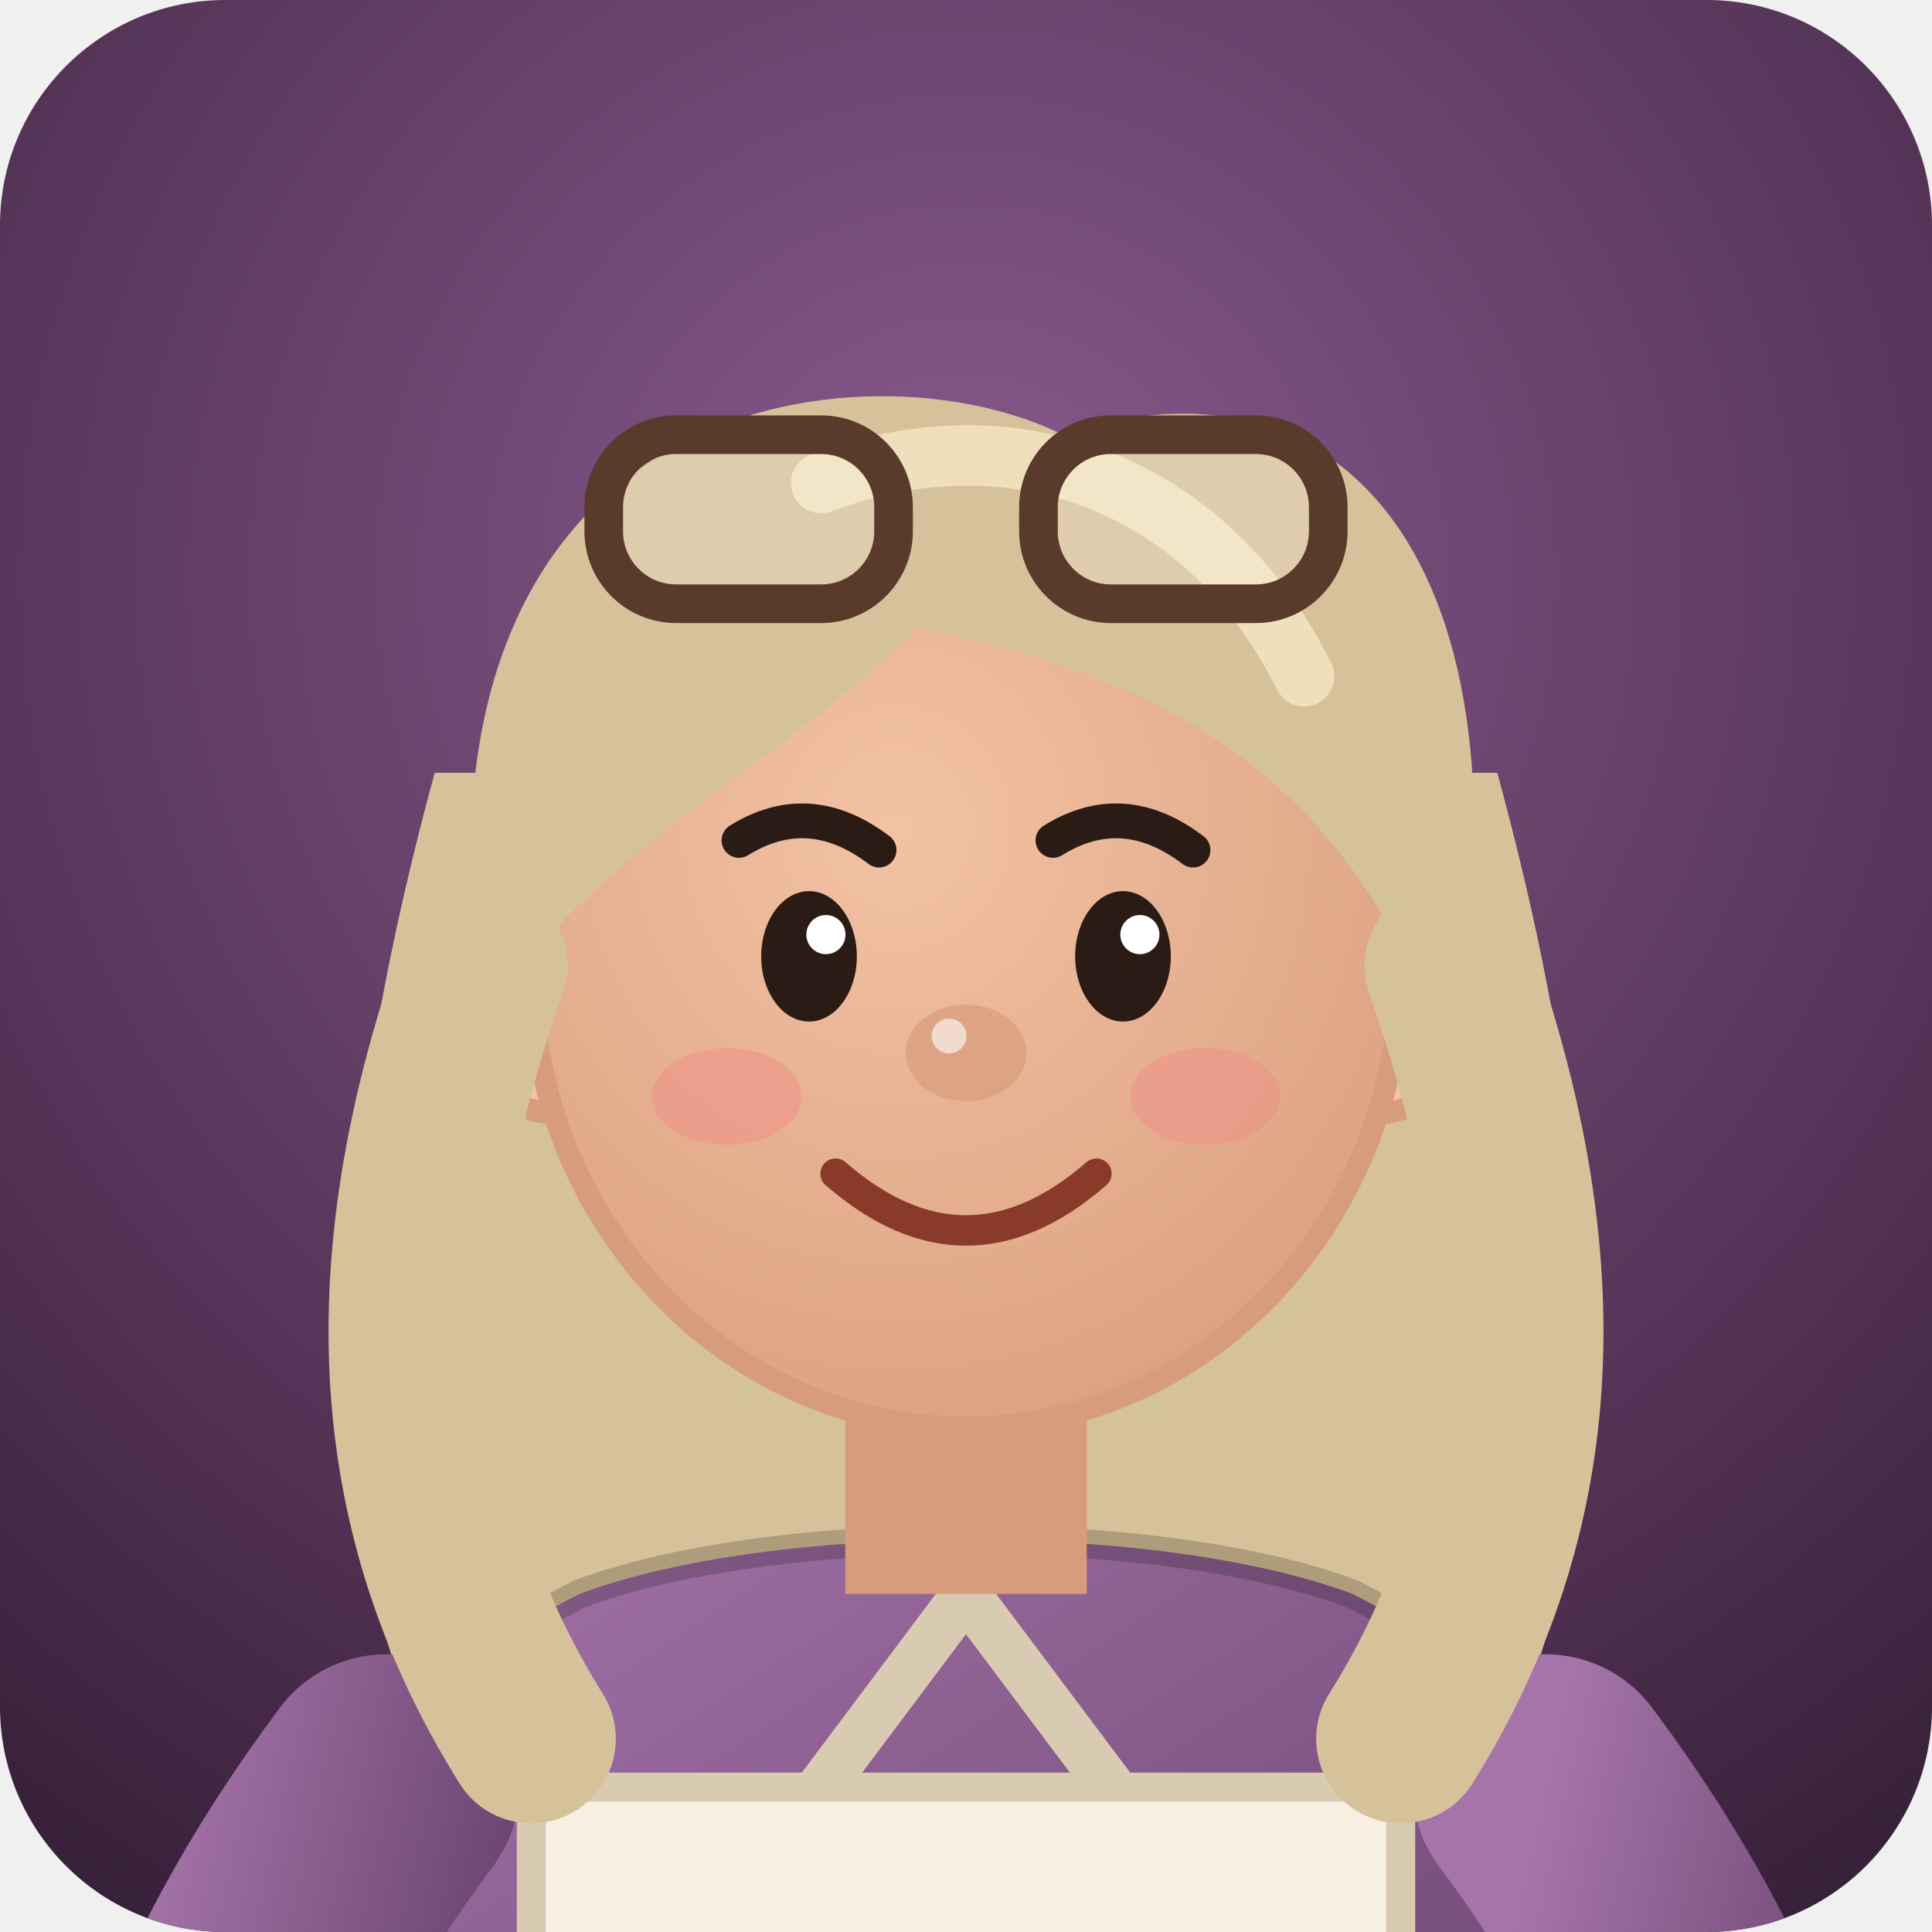
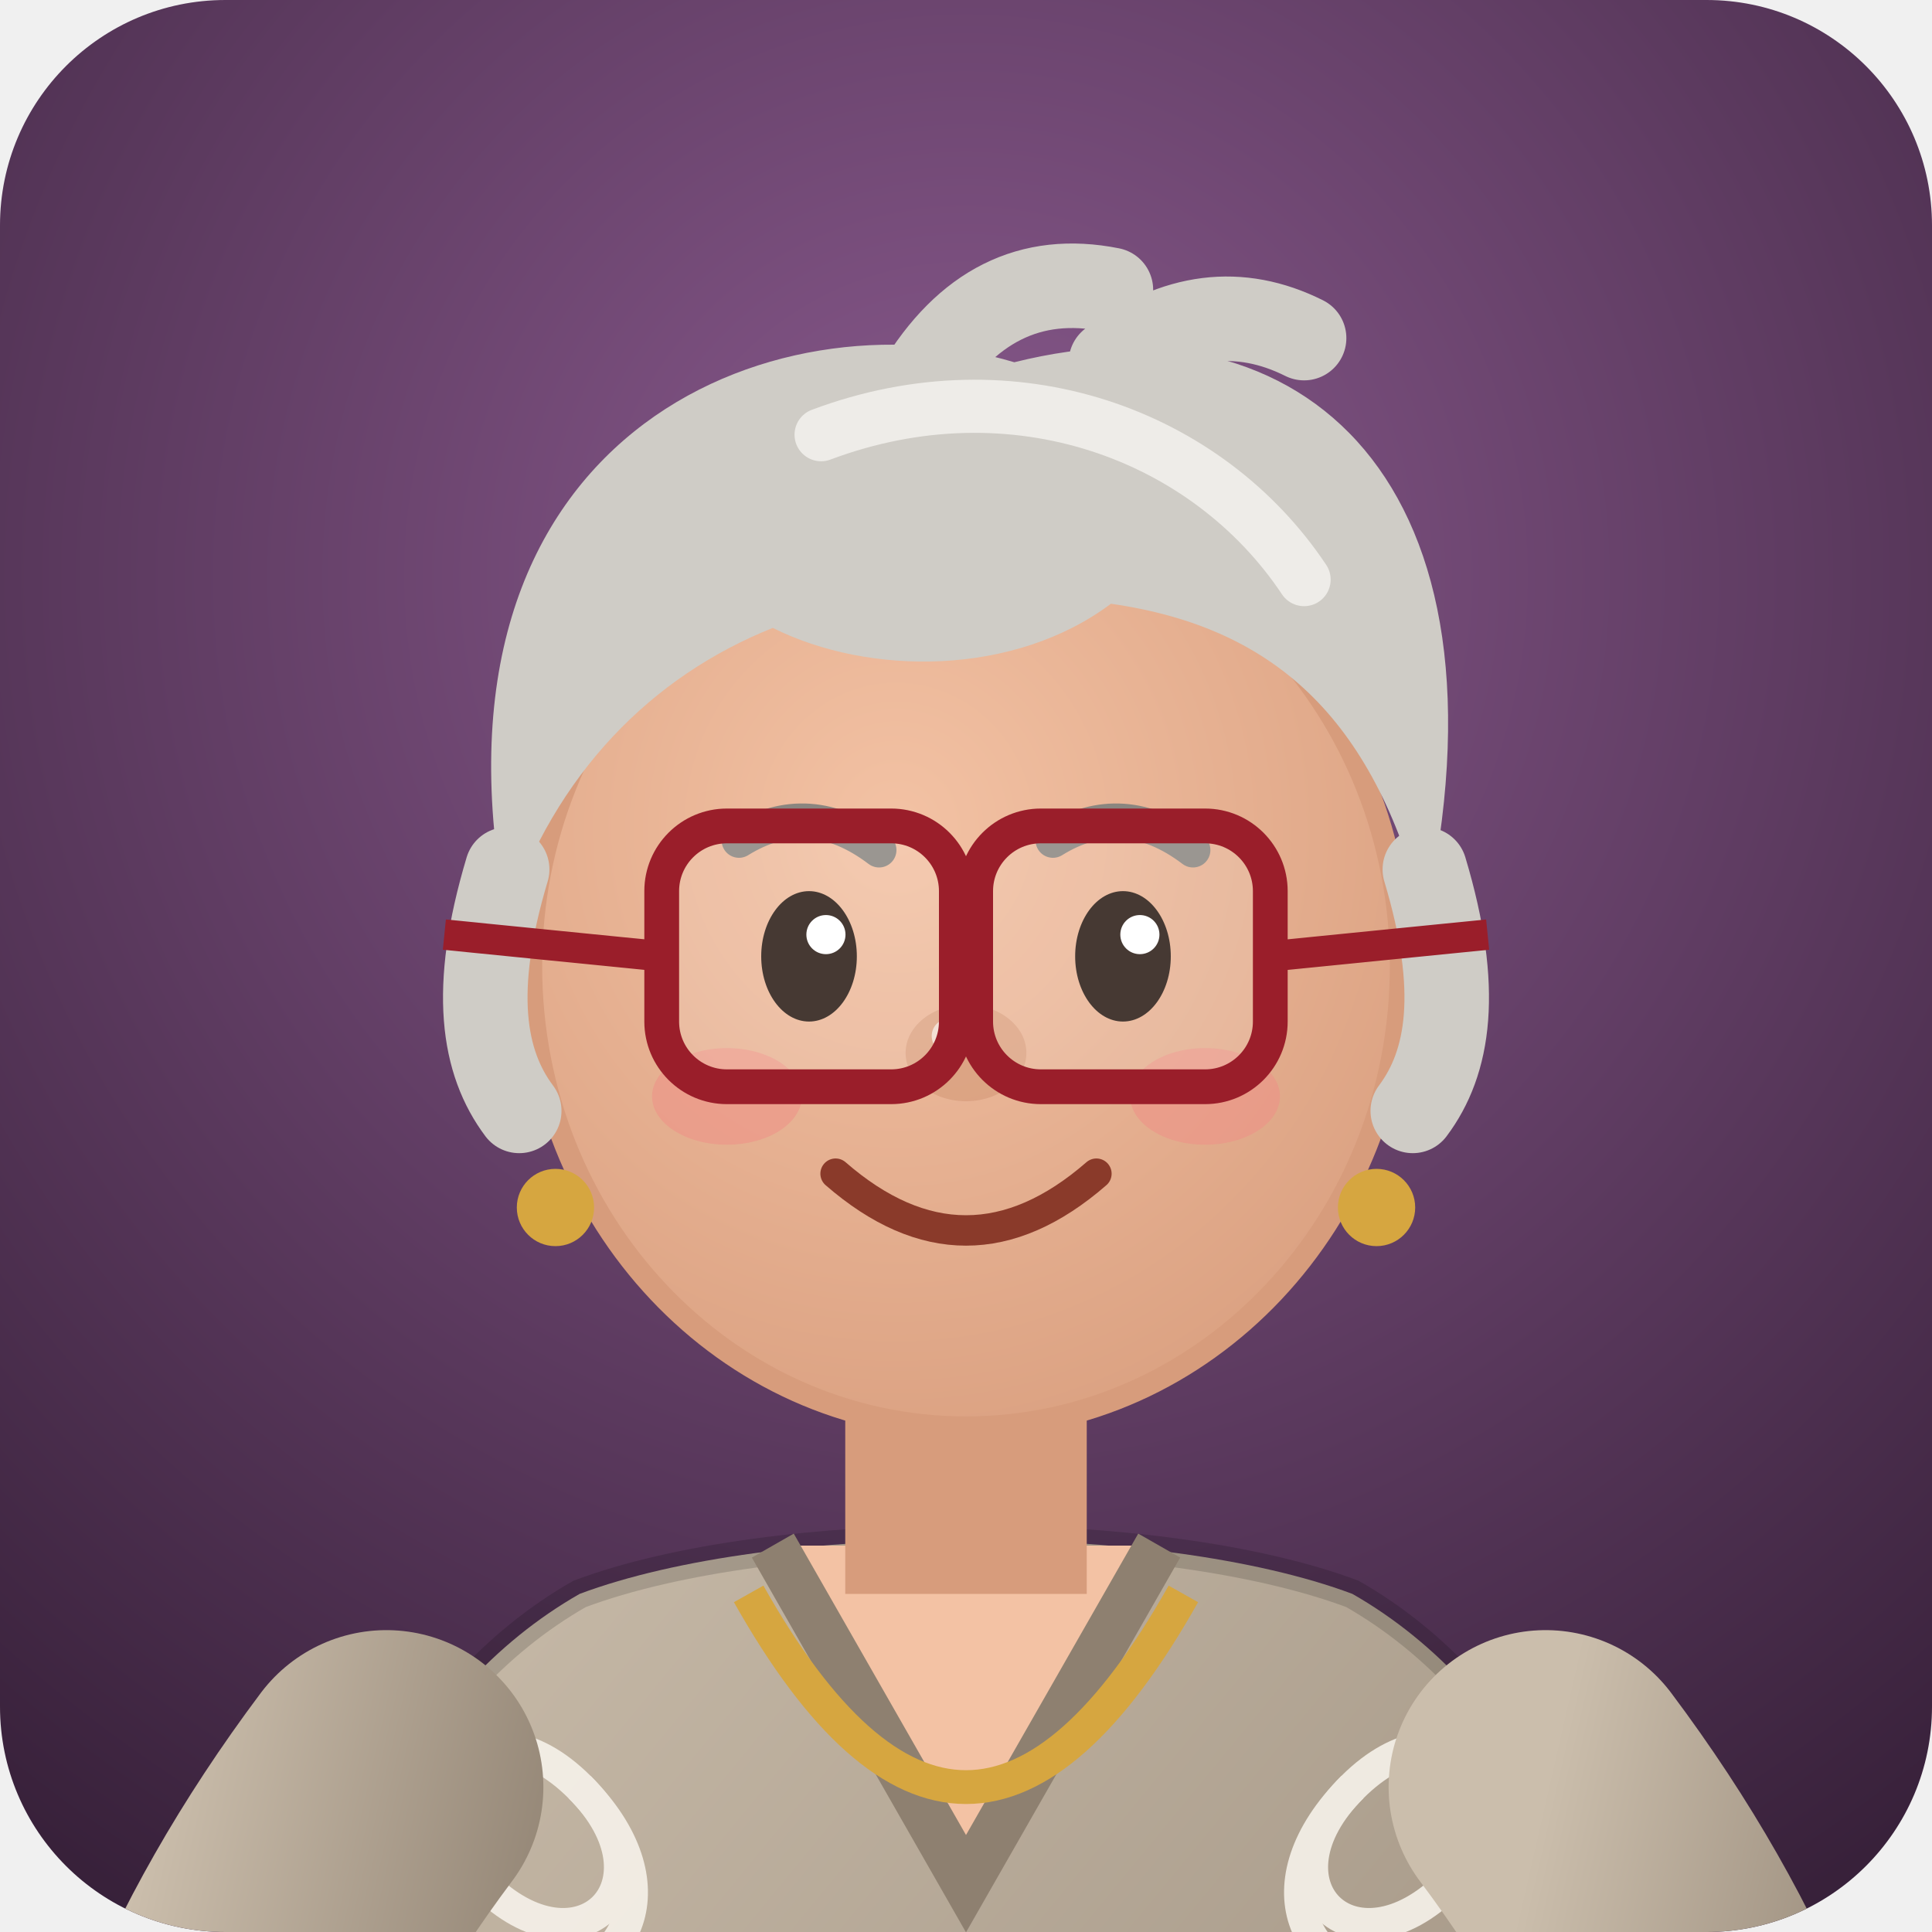
<svg xmlns="http://www.w3.org/2000/svg" viewBox="0 0 120 120">
  <defs>
    <clipPath id="clip">
      <rect width="120" height="120" rx="14" />
    </clipPath>
    <radialGradient id="bg" cx="0.5" cy="0.3" r="0.9">
      <stop offset="0" stop-color="#8a5a8e" />
      <stop offset="1" stop-color="#2e1a30" />
    </radialGradient>
  </defs>
  <g clip-path="url(#clip)">
    <rect width="120" height="120" fill="url(#bg)" />
    <g transform="translate(60 300) scale(1.5)">
      <defs>
        <linearGradient id="pDVest" x1="0" y1="0" x2="1" y2="1">
-           <stop offset="0" stop-color="#a674aa" />
-           <stop offset="1" stop-color="#5e3a64" />
+           <stop offset="0" stop-color="#cbbeac" />
+           <stop offset="1" stop-color="#8e8070" />
        </linearGradient>
      </defs>
-       <path d="M-22 -168 C-28 -146 -26 -132 -20 -124 L20 -124 C26 -132 28 -146 22 -168Z" fill="#d6c29a" />
-       <path d="M-16 -64 L-15 -4 L-5 -4 L-6 -64Z M16 -64 L15 -4 L5 -4 L6 -64Z" fill="#3a4664" stroke="#00000030" stroke-width="1" />
-       <path d="M-19 -1 C-19 -9 -6 -10 -4 -6 L-4 0 Z M19 -1 C19 -9 6 -10 4 -6 L4 0 Z" fill="#5a3a2a" />
-       <path d="M-30 -66 L-24 -100 L24 -100 L30 -66Z" fill="#4a5a7a" />
-       <path d="M-28 -98 C-31 -114 -28 -128 -16 -134 C-8 -137 8 -137 16 -134 C28 -128 31 -114 28 -98Z" fill="url(#pDVest)" stroke="#00000030" stroke-width="1.2" />
-       <path d="M-18 -126 h36 v18 C22 -96 24 -80 26 -64 L-26 -64 C-24 -80 -22 -96 -18 -108Z" fill="#f6efe2" stroke="#d9cbb2" stroke-width="1.2" />
-       <path d="M-22 -108 h44" stroke="#c94a5a" stroke-width="3" />
-       <g transform="translate(-12 -92)">
-         <circle r="3" fill="#e2687a" />
-         <circle r="1.2" fill="#f6d04d" />
+       <path d="M-17 -64 L-16 -4 L-5 -4 L-6 -64Z M17 -64 L16 -4 L5 -4 L6 -64Z" fill="#e4dfd4" stroke="#bdb6a6" stroke-width="1" />
+       <path d="M-20 -1 C-20 -9 -6 -10 -4 -6 L-4 0 Z M20 -1 C20 -9 6 -10 4 -6 L4 0 Z" fill="#8a6a4a" />
+       <path d="M-30 -60 C-33 -100 -30 -126 -16 -134 C-8 -137 8 -137 16 -134 C30 -126 33 -100 30 -60Z" fill="url(#pDVest)" stroke="#00000026" stroke-width="1.2" />
+       <path d="M-8 -136 L0 -122 L8 -136" stroke="#8e8070" stroke-width="2" fill="#f3c2a4" />
+       <path d="M-28 -76 Q0 -70 28 -76 L28 -70 Q0 -64 -28 -70Z" fill="#d9c9a4" />
+       <circle cx="6" cy="-71" r="4" fill="#c9a26a" />
+       <g fill="none" stroke="#f6f2ea" stroke-width="1.3" opacity=".9">
+         <path d="M-16 -126 c-4 -4 -8 0 -4 4 c4 4 8 0 4 -4z" />
+         <path d="M-16 -126 c4 4 2 8 -2 8" />
+         <path d="M-18 -118 q-4 6 -2 12" />
      </g>
-       <g transform="translate(6 -86)">
-         <circle r="3" fill="#e2687a" />
-         <circle r="1.2" fill="#f6d04d" />
+       <g fill="none" stroke="#f6f2ea" stroke-width="1.3" opacity=".9">
+         <path d="M16 -126 c4 -4 8 0 4 4 c-4 4 -8 0 -4 -4z" />
+         <path d="M16 -126 c-4 4 -2 8 2 8" />
+         <path d="M18 -118 q4 6 2 12" />
      </g>
-       <g transform="translate(-4 -76)">
-         <circle r="3" fill="#e2687a" />
-         <circle r="1.2" fill="#f6d04d" />
-       </g>
-       <g transform="translate(14 -72)">
-         <circle r="3" fill="#e2687a" />
-         <circle r="1.2" fill="#f6d04d" />
-       </g>
-       <g transform="translate(-16 -72)">
-         <circle r="3" fill="#e2687a" />
-         <circle r="1.2" fill="#f6d04d" />
-       </g>
-       <g transform="translate(10 -100)">
-         <circle r="3" fill="#e2687a" />
-         <circle r="1.2" fill="#f6d04d" />
-       </g>
-       <path d="M-6 -126 L0 -134 L6 -126" stroke="#d9cbb2" stroke-width="2" fill="none" />
-       <path d="M-24 -126 C-36 -110 -36 -94 -28 -84" stroke="url(#pDVest)" stroke-width="11" fill="none" stroke-linecap="round" />
+       <path d="M-9 -134 Q0 -118 9 -134" stroke="#d6a640" stroke-width="1.4" fill="none" />
+       <path d="M-24 -126 C-36 -110 -36 -94 -28 -84" stroke="url(#pDVest)" stroke-width="13" fill="none" stroke-linecap="round" />
      <ellipse cx="-27" cy="-80" rx="6" ry="6.6" fill="#f3c2a4" stroke="#d79c7c" stroke-width="0.84" />
      <path d="M-28.2 -85.4 q5.4 -0.6 5.4 4.2" stroke="#d79c7c" stroke-width="0.84" fill="none" opacity=".6" />
-       <path d="M24 -126 C36 -110 36 -94 28 -84" stroke="url(#pDVest)" stroke-width="11" fill="none" stroke-linecap="round" />
+       <path d="M24 -126 C36 -110 36 -94 28 -84" stroke="url(#pDVest)" stroke-width="13" fill="none" stroke-linecap="round" />
      <ellipse cx="27" cy="-80" rx="6" ry="6.6" fill="#f3c2a4" stroke="#d79c7c" stroke-width="0.84" />
      <path d="M25.8 -85.4 q5.4 -0.6 5.4 4.2" stroke="#d79c7c" stroke-width="0.84" fill="none" opacity=".6" />
      <rect x="-5" y="-146" width="10" height="12" fill="#d79c7c" />
      <defs>
        <radialGradient id="pDSk" cx="0.42" cy="0.35" r="0.8">
          <stop offset="0" stop-color="#f3c2a4" />
          <stop offset="1" stop-color="#d79c7c" />
        </radialGradient>
      </defs>
      <ellipse cx="-17.1" cy="-158.6" rx="3.6" ry="4.7" fill="#f3c2a4" stroke="#d79c7c" stroke-width="0.90" />
      <ellipse cx="17.1" cy="-158.6" rx="3.6" ry="4.7" fill="#f3c2a4" stroke="#d79c7c" stroke-width="0.90" />
      <ellipse cx="0" cy="-160" rx="18" ry="19.1" fill="url(#pDSk)" stroke="#d79c7c" stroke-width="0.90" />
      <ellipse cx="-6.5" cy="-160.4" rx="1.98" ry="2.70" fill="#2a1b14" />
      <circle cx="-5.8" cy="-161.3" r="0.81" fill="#fff" />
-       <path d="M-9.4 -165.2 q2.9 -1.8 5.8 0.4" stroke="#2a1b14" stroke-width="1.44" fill="none" stroke-linecap="round" />
+       <path d="M-9.4 -165.2 q2.9 -1.8 5.8 0.4" stroke="#8a8680" stroke-width="1.44" fill="none" stroke-linecap="round" />
      <ellipse cx="6.5" cy="-160.4" rx="1.98" ry="2.70" fill="#2a1b14" />
      <circle cx="7.2" cy="-161.3" r="0.81" fill="#fff" />
-       <path d="M3.6 -165.2 q2.9 -1.8 5.8 0.4" stroke="#2a1b14" stroke-width="1.44" fill="none" stroke-linecap="round" />
+       <path d="M3.6 -165.2 q2.9 -1.8 5.8 0.4" stroke="#8a8680" stroke-width="1.44" fill="none" stroke-linecap="round" />
      <ellipse cx="-9.9" cy="-154.6" rx="3.1" ry="2.0" fill="#ee8f86" opacity=".55" />
      <ellipse cx="9.9" cy="-154.6" rx="3.1" ry="2.0" fill="#ee8f86" opacity=".55" />
      <ellipse cx="0" cy="-156.4" rx="2.5" ry="2.0" fill="#d79c7c" opacity=".7" />
      <circle cx="-0.7" cy="-157.1" r="0.72" fill="#fff" opacity=".6" />
      <path d="M-5.4 -151.4 q5.4 4.7 10.8 0" stroke="#8a3a2a" stroke-width="1.26" fill="none" stroke-linecap="round" />
-       <path d="M-20 -158 C-24 -184 -4 -186 4 -182 C16 -186 24 -176 20 -156 C16 -168 8 -172 -2 -174 C-8 -168 -14 -166 -20 -158Z" fill="#d6c29a" />
-       <path d="M-20 -160 C-25 -146 -23 -136 -18 -128 M20 -160 C25 -146 23 -136 18 -128" stroke="#d6c29a" stroke-width="7" fill="none" stroke-linecap="round" />
-       <path d="M-6 -180 C2 -183 10 -180 14 -172" stroke="#efe0bd" stroke-width="2.5" fill="none" stroke-linecap="round" />
-       <g fill="#ffffff30" stroke="#5a3a2a" stroke-width="1.6">
-         <rect x="-15" y="-182" width="12" height="7" rx="3" />
-         <rect x="3" y="-182" width="12" height="7" rx="3" />
+       <path d="M-19 -162 C-23 -182 -8 -188 2 -185 C14 -188 23 -180 19 -162 C17 -170 13 -174 6 -175 C2 -172 -4 -172 -8 -174 C-13 -172 -17 -168 -19 -162Z" fill="#cfccc6" />
+       <path d="M-2 -184 q3 -5 8 -4 M6 -185 q4 -3 8 -1" stroke="#cfccc6" stroke-width="3.5" stroke-linecap="round" fill="none" />
+       <path d="M-6 -182 C2 -185 10 -182 14 -176" stroke="#eeece8" stroke-width="2.2" fill="none" stroke-linecap="round" />
+       <path d="M-19 -164 C-20.5 -159 -20 -156 -18.5 -154 M19 -164 C20.5 -159 20 -156 18.5 -154" stroke="#cfccc6" stroke-width="3.5" fill="none" stroke-linecap="round" />
+       <circle cx="-17" cy="-150" r="1.6" fill="#d6a640" />
+       <circle cx="17" cy="-150" r="1.6" fill="#d6a640" />
+       <g fill="#ffffff22" stroke="#9a1e2a" stroke-width="1.44">
+         <rect x="-12.6" y="-165.8" width="12.2" height="10.8" rx="2.7" />
+         <rect x="0.4" y="-165.8" width="12.2" height="10.8" rx="2.7" />
      </g>
+       <path d="M-0.4 -160.4 q0.4 -1.4 0.7 0 M-12.6 -160.4 l-9.0 -0.9 M12.6 -160.4 l9.0 -0.9" stroke="#9a1e2a" stroke-width="1.26" fill="none" />
    </g>
  </g>
</svg>
